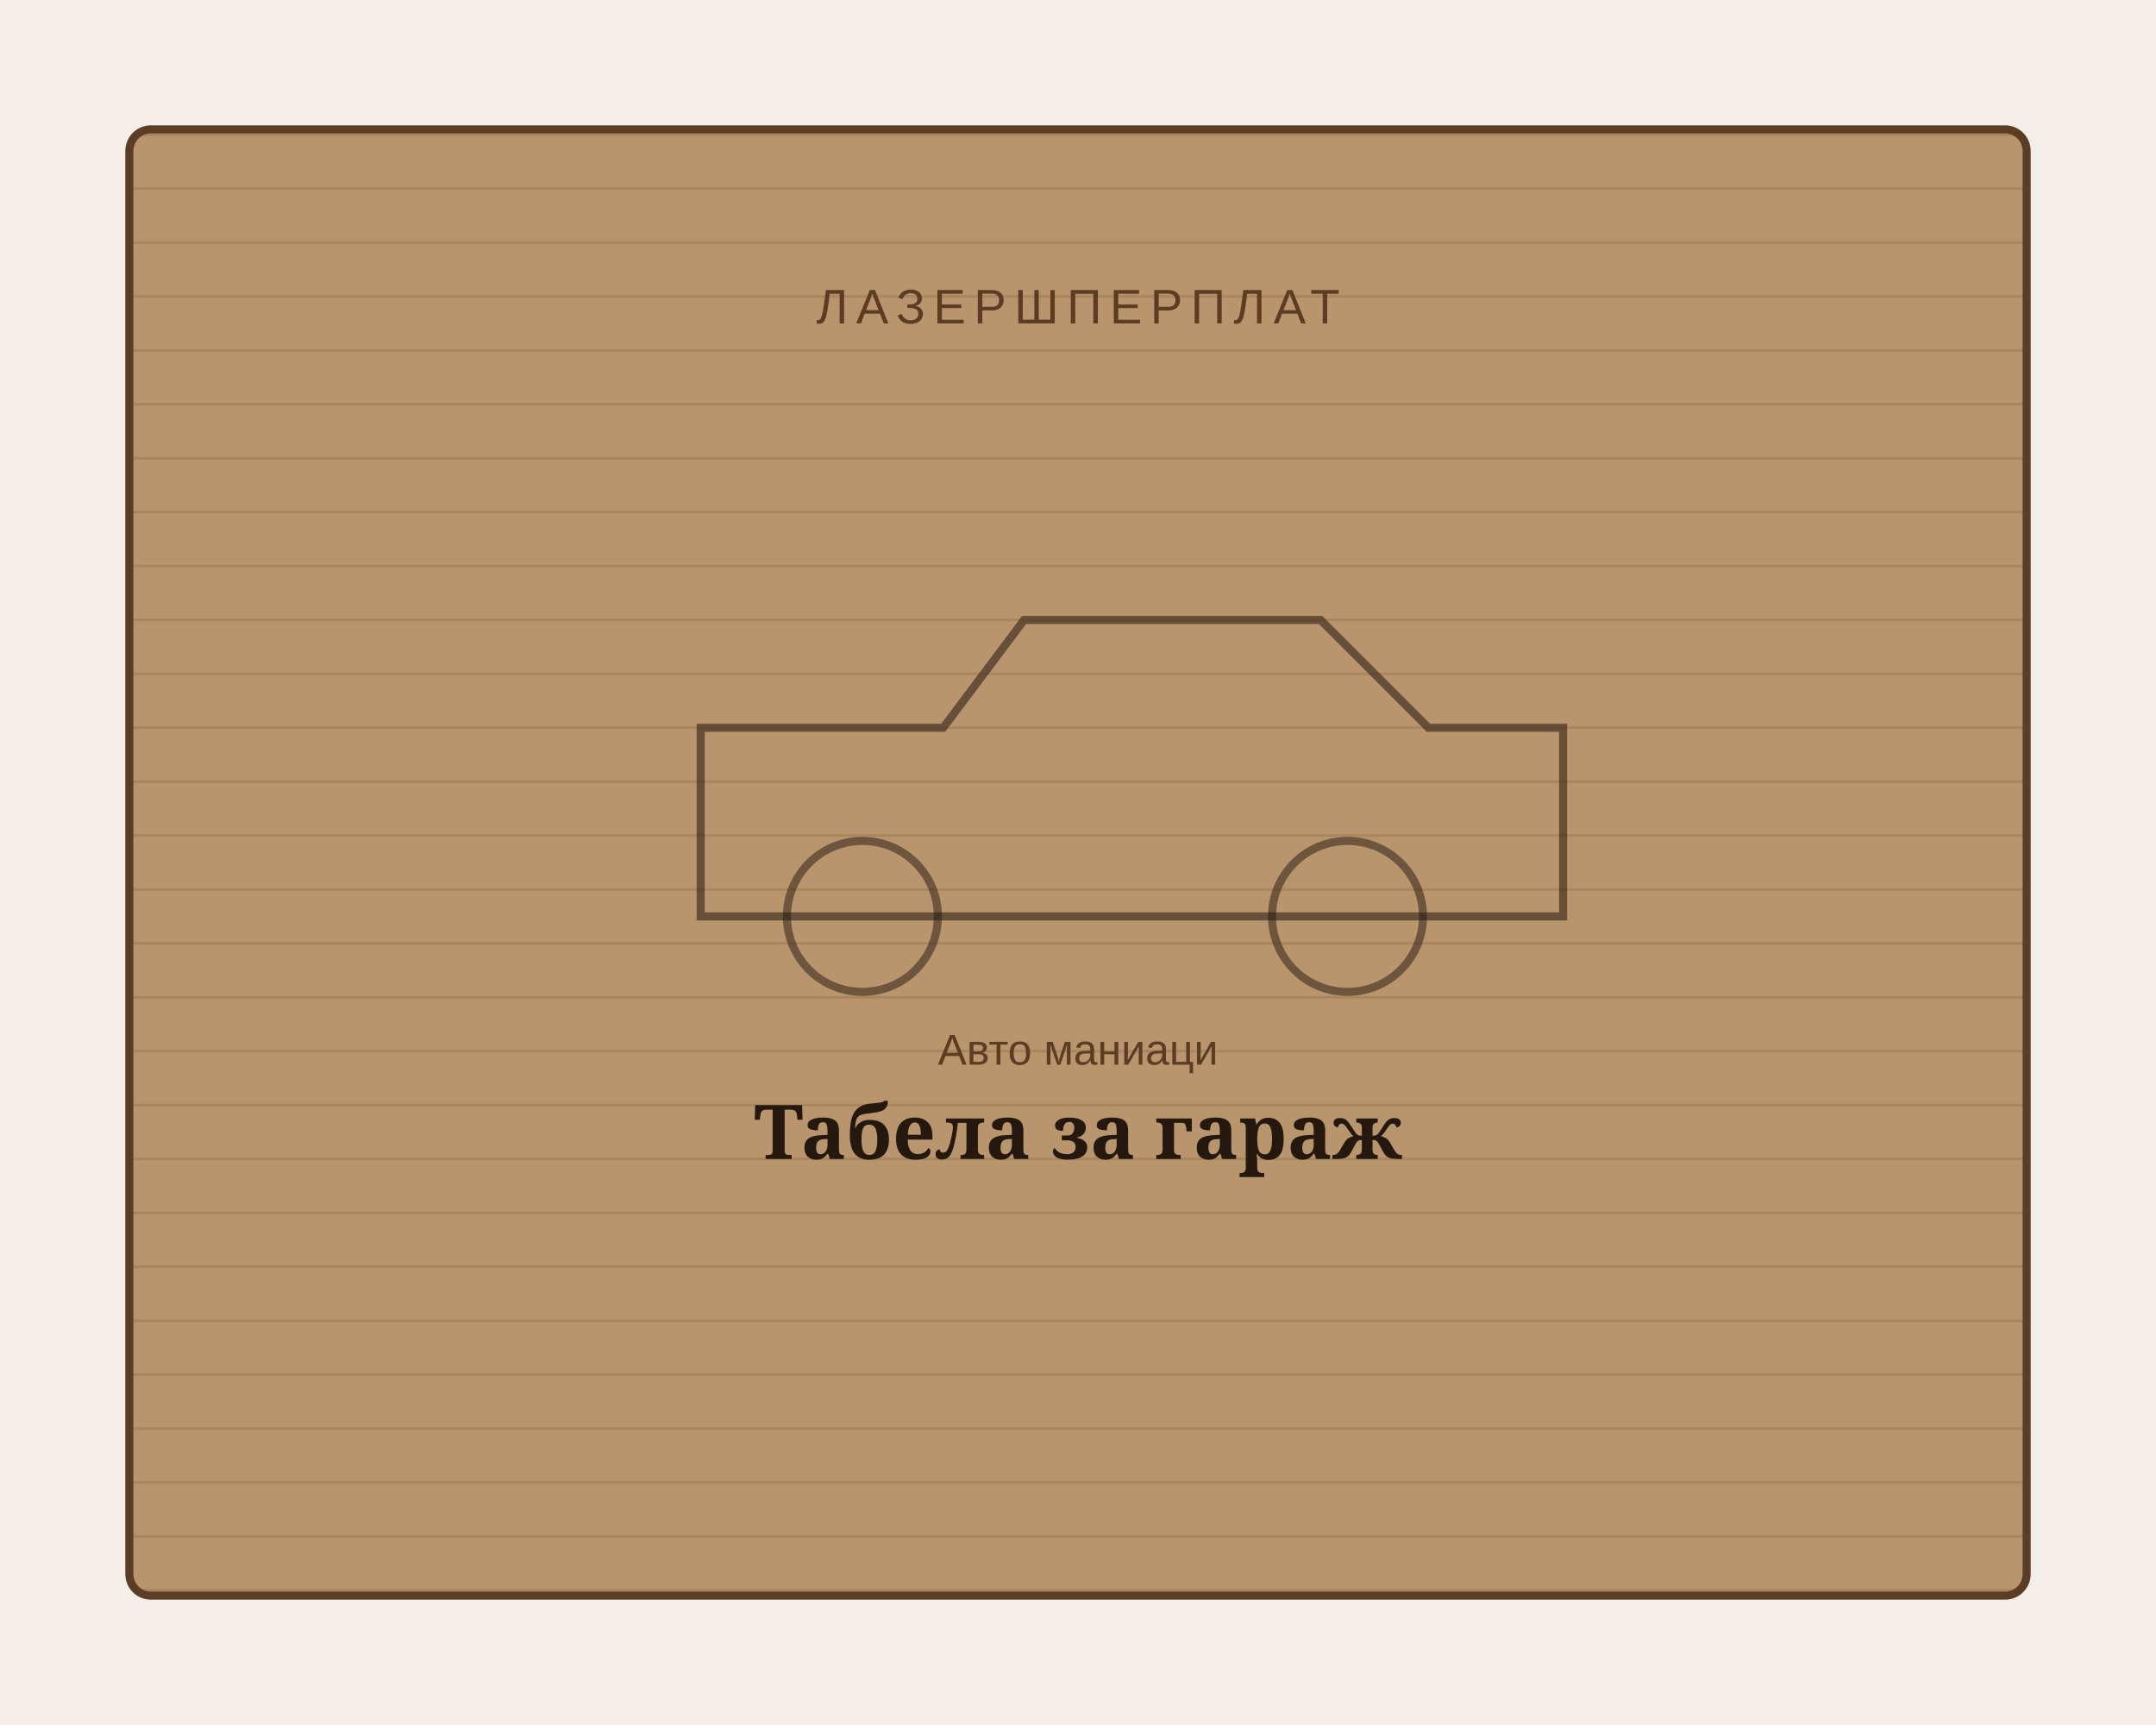
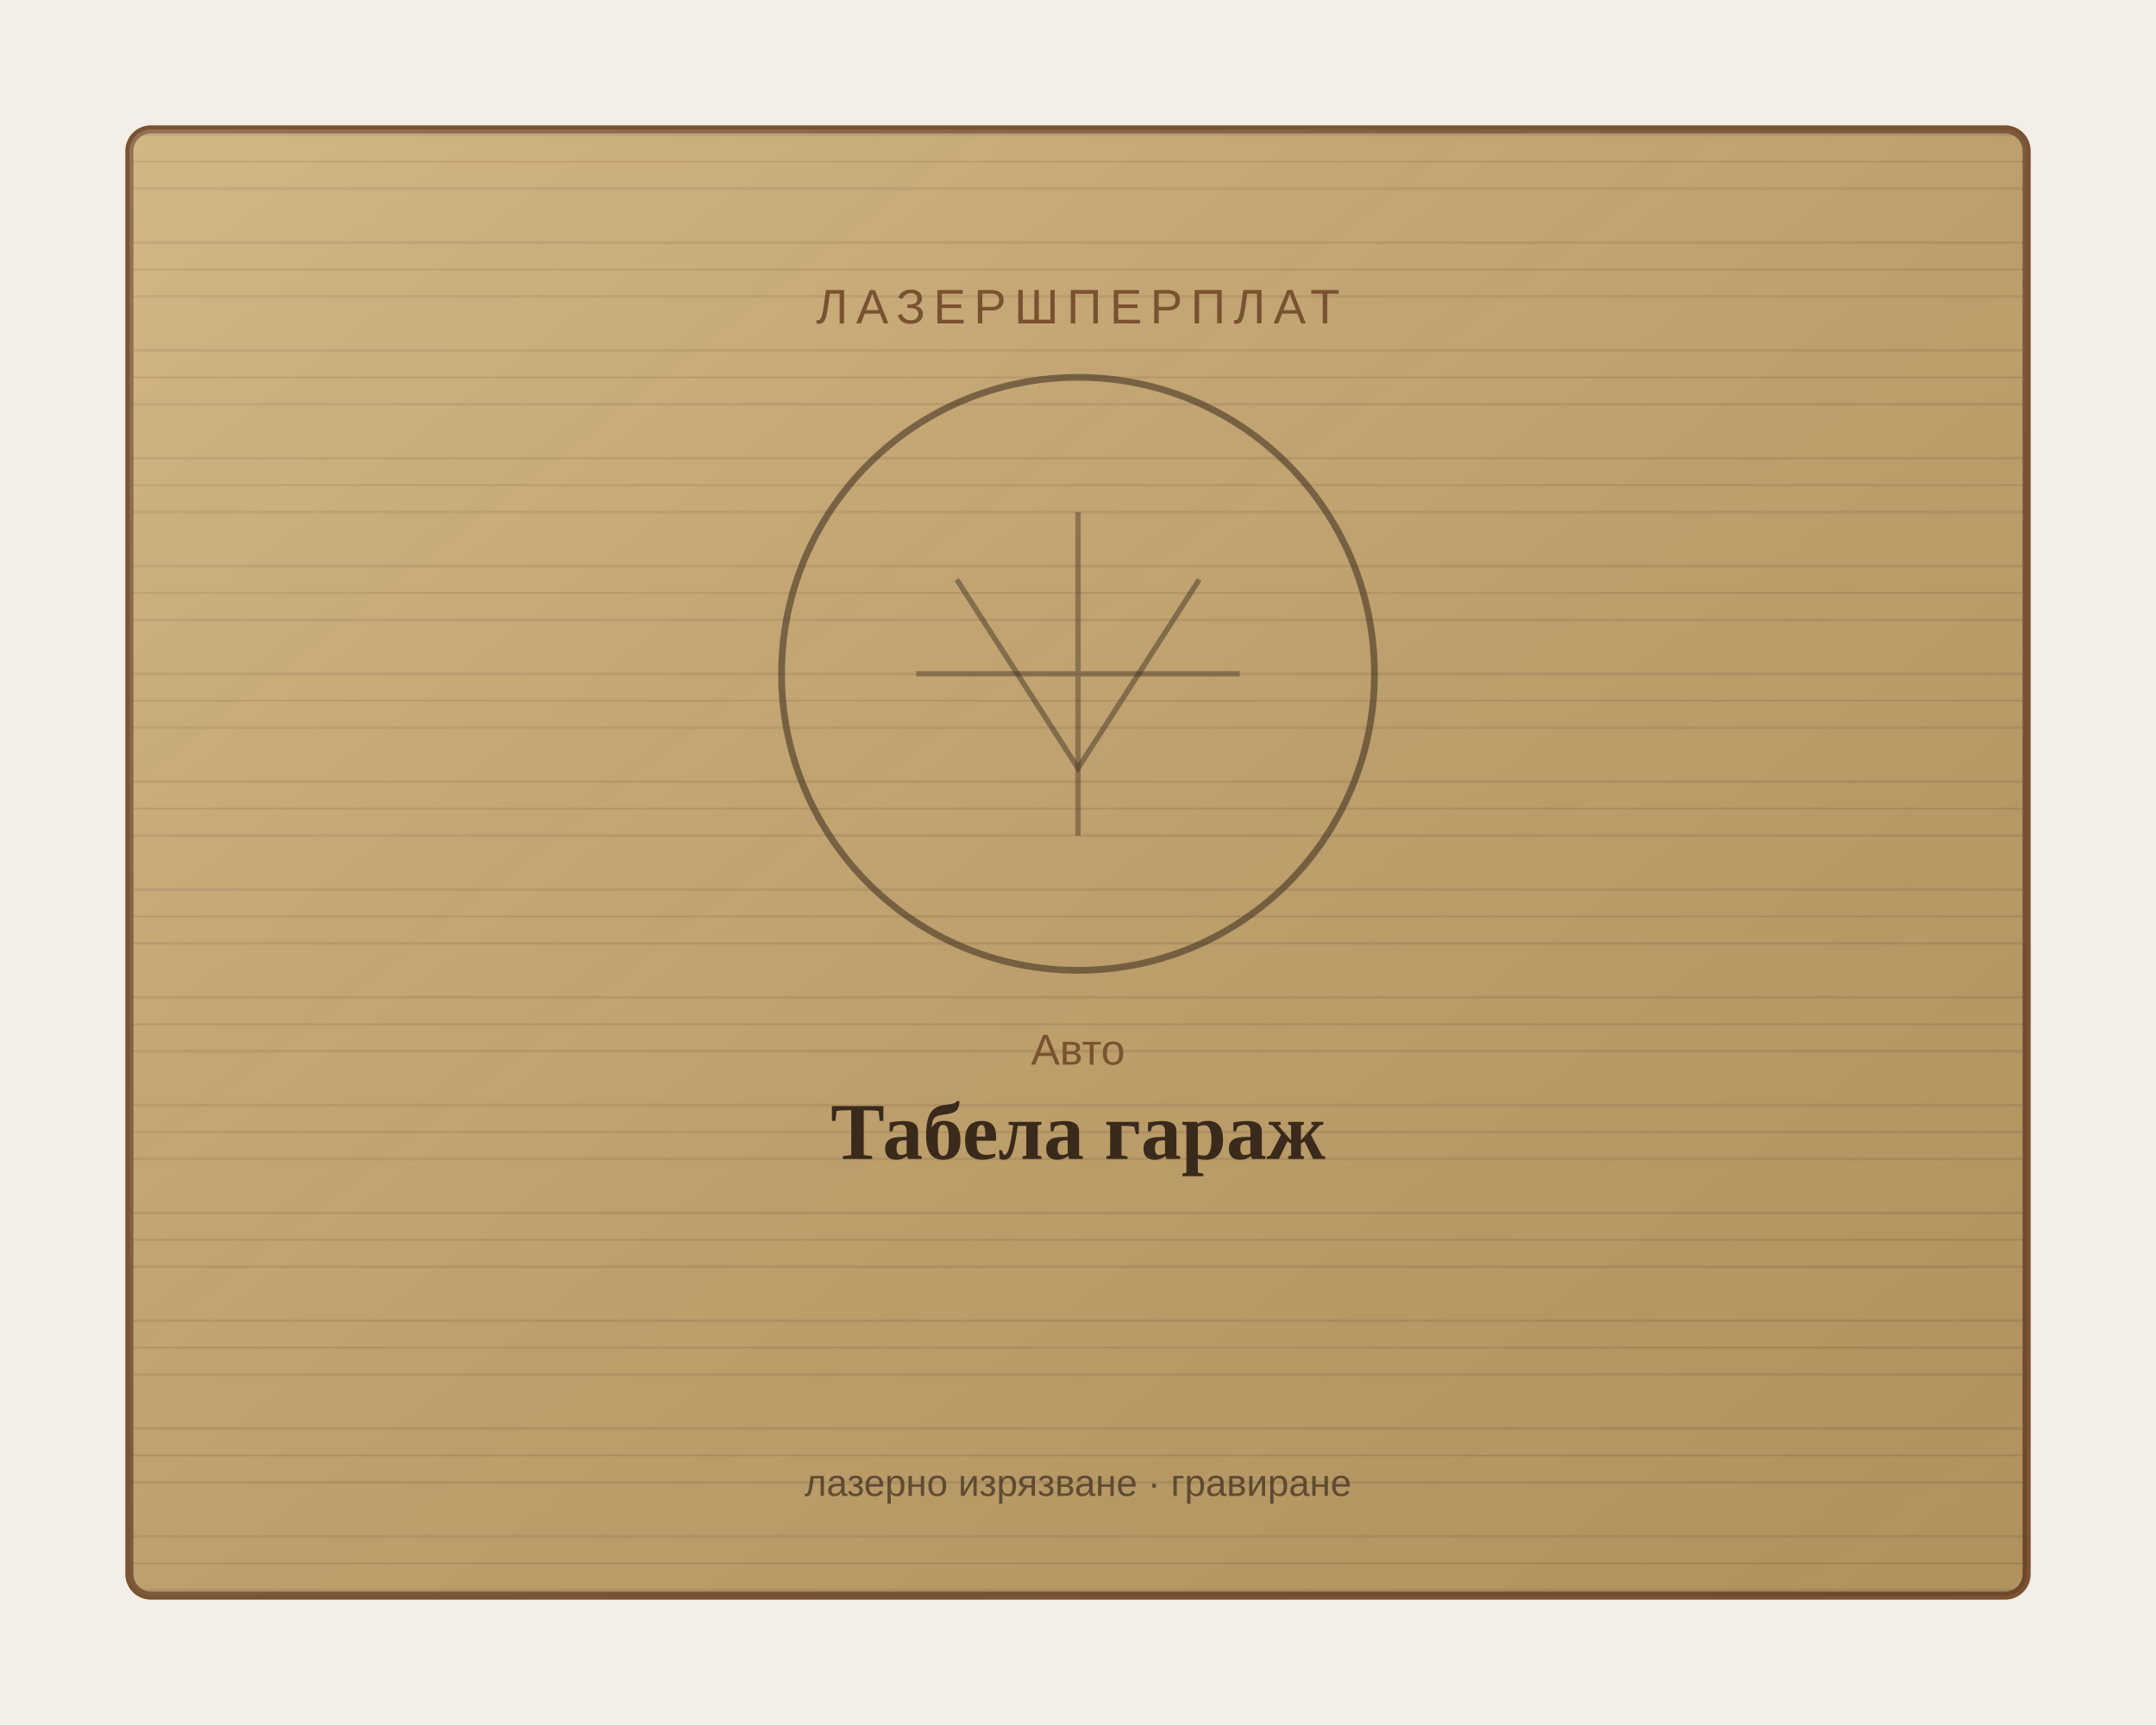
<svg xmlns="http://www.w3.org/2000/svg" width="800" height="640" viewBox="0 0 800 640">
  <defs>
-     <pattern id="grain3" width="40" height="40" patternUnits="userSpaceOnUse">
-       <rect width="40" height="40" fill="#b8956c" />
-       <path d="M0 10 H40 M0 30 H40" stroke="#8f6b45" stroke-width="1" opacity="0.35" />
+     <pattern id="grain87" width="40" height="40" patternUnits="userSpaceOnUse">
+       <rect width="40" height="40" fill="#c9a66b" />
+       <path d="M0 10 H40 M0 30 H40" stroke="#9e7b4f" stroke-width="1" opacity="0.35" />
+       <path d="M0 20 H40" stroke="#7a5230" stroke-width="0.6" opacity="0.25" />
    </pattern>
+     <linearGradient id="shade87" x1="0" y1="0" x2="1" y2="1">
+       <stop offset="0%" stop-color="#ffffff" stop-opacity="0.18" />
+       <stop offset="100%" stop-color="#000000" stop-opacity="0.12" />
+     </linearGradient>
  </defs>
  <rect width="800" height="640" fill="#f3efe8" />
-   <rect x="48" y="48" width="704" height="544" rx="8" fill="url(#grain3)" stroke="#5c3d24" stroke-width="3" />
-   <path d="M260 270h90l30-40h110l40 40h50v70H260z" fill="none" stroke="#24180f" stroke-width="3" opacity="0.55" />
-   <circle cx="320" cy="340" r="28" fill="none" stroke="#24180f" stroke-width="3" opacity="0.5" />
-   <circle cx="500" cy="340" r="28" fill="none" stroke="#24180f" stroke-width="3" opacity="0.5" />
-   <text x="400" y="120" text-anchor="middle" font-family="Segoe UI, Arial, sans-serif" font-size="18" letter-spacing="3" fill="#5c3d24">ЛАЗЕРШПЕРПЛАТ</text>
-   <text x="400" y="395" text-anchor="middle" font-family="Segoe UI, Arial, sans-serif" font-size="16" fill="#5c3d24">Авто маниаци</text>
-   <text x="400" y="430" text-anchor="middle" font-family="Georgia, serif" font-size="28" font-weight="700" fill="#24180f">Табела за гараж</text>
+   <rect x="48" y="48" width="704" height="544" rx="8" fill="url(#grain87)" stroke="#7a5230" stroke-width="3" />
+   <rect x="48" y="48" width="704" height="544" rx="8" fill="url(#shade87)" />
+   <circle cx="400" cy="250" r="110" fill="none" stroke="#3a2a1c" stroke-width="2.5" opacity="0.55" />
+   <path d="M340 250 H460 M400 190 V310" stroke="#3a2a1c" stroke-width="2" opacity="0.4" />
+   <path d="M355 215 L400 285 L445 215" fill="none" stroke="#3a2a1c" stroke-width="2" opacity="0.45" />
+   <text x="400" y="120" text-anchor="middle" font-family="Segoe UI, Arial, sans-serif" font-size="18" letter-spacing="3" fill="#7a5230">ЛАЗЕРШПЕРПЛАТ</text>
+   <text x="400" y="395" text-anchor="middle" font-family="Segoe UI, Arial, sans-serif" font-size="16" fill="#7a5230">Авто</text>
+   <text x="400" y="430" text-anchor="middle" font-family="Georgia, 'Times New Roman', serif" font-size="30" font-weight="700" fill="#3a2a1c">Табела гараж</text>
+   <text x="400" y="555" text-anchor="middle" font-family="Segoe UI, Arial, sans-serif" font-size="14" fill="#3a2a1c" opacity="0.7">лазерно изрязване · гравиране</text>
</svg>
